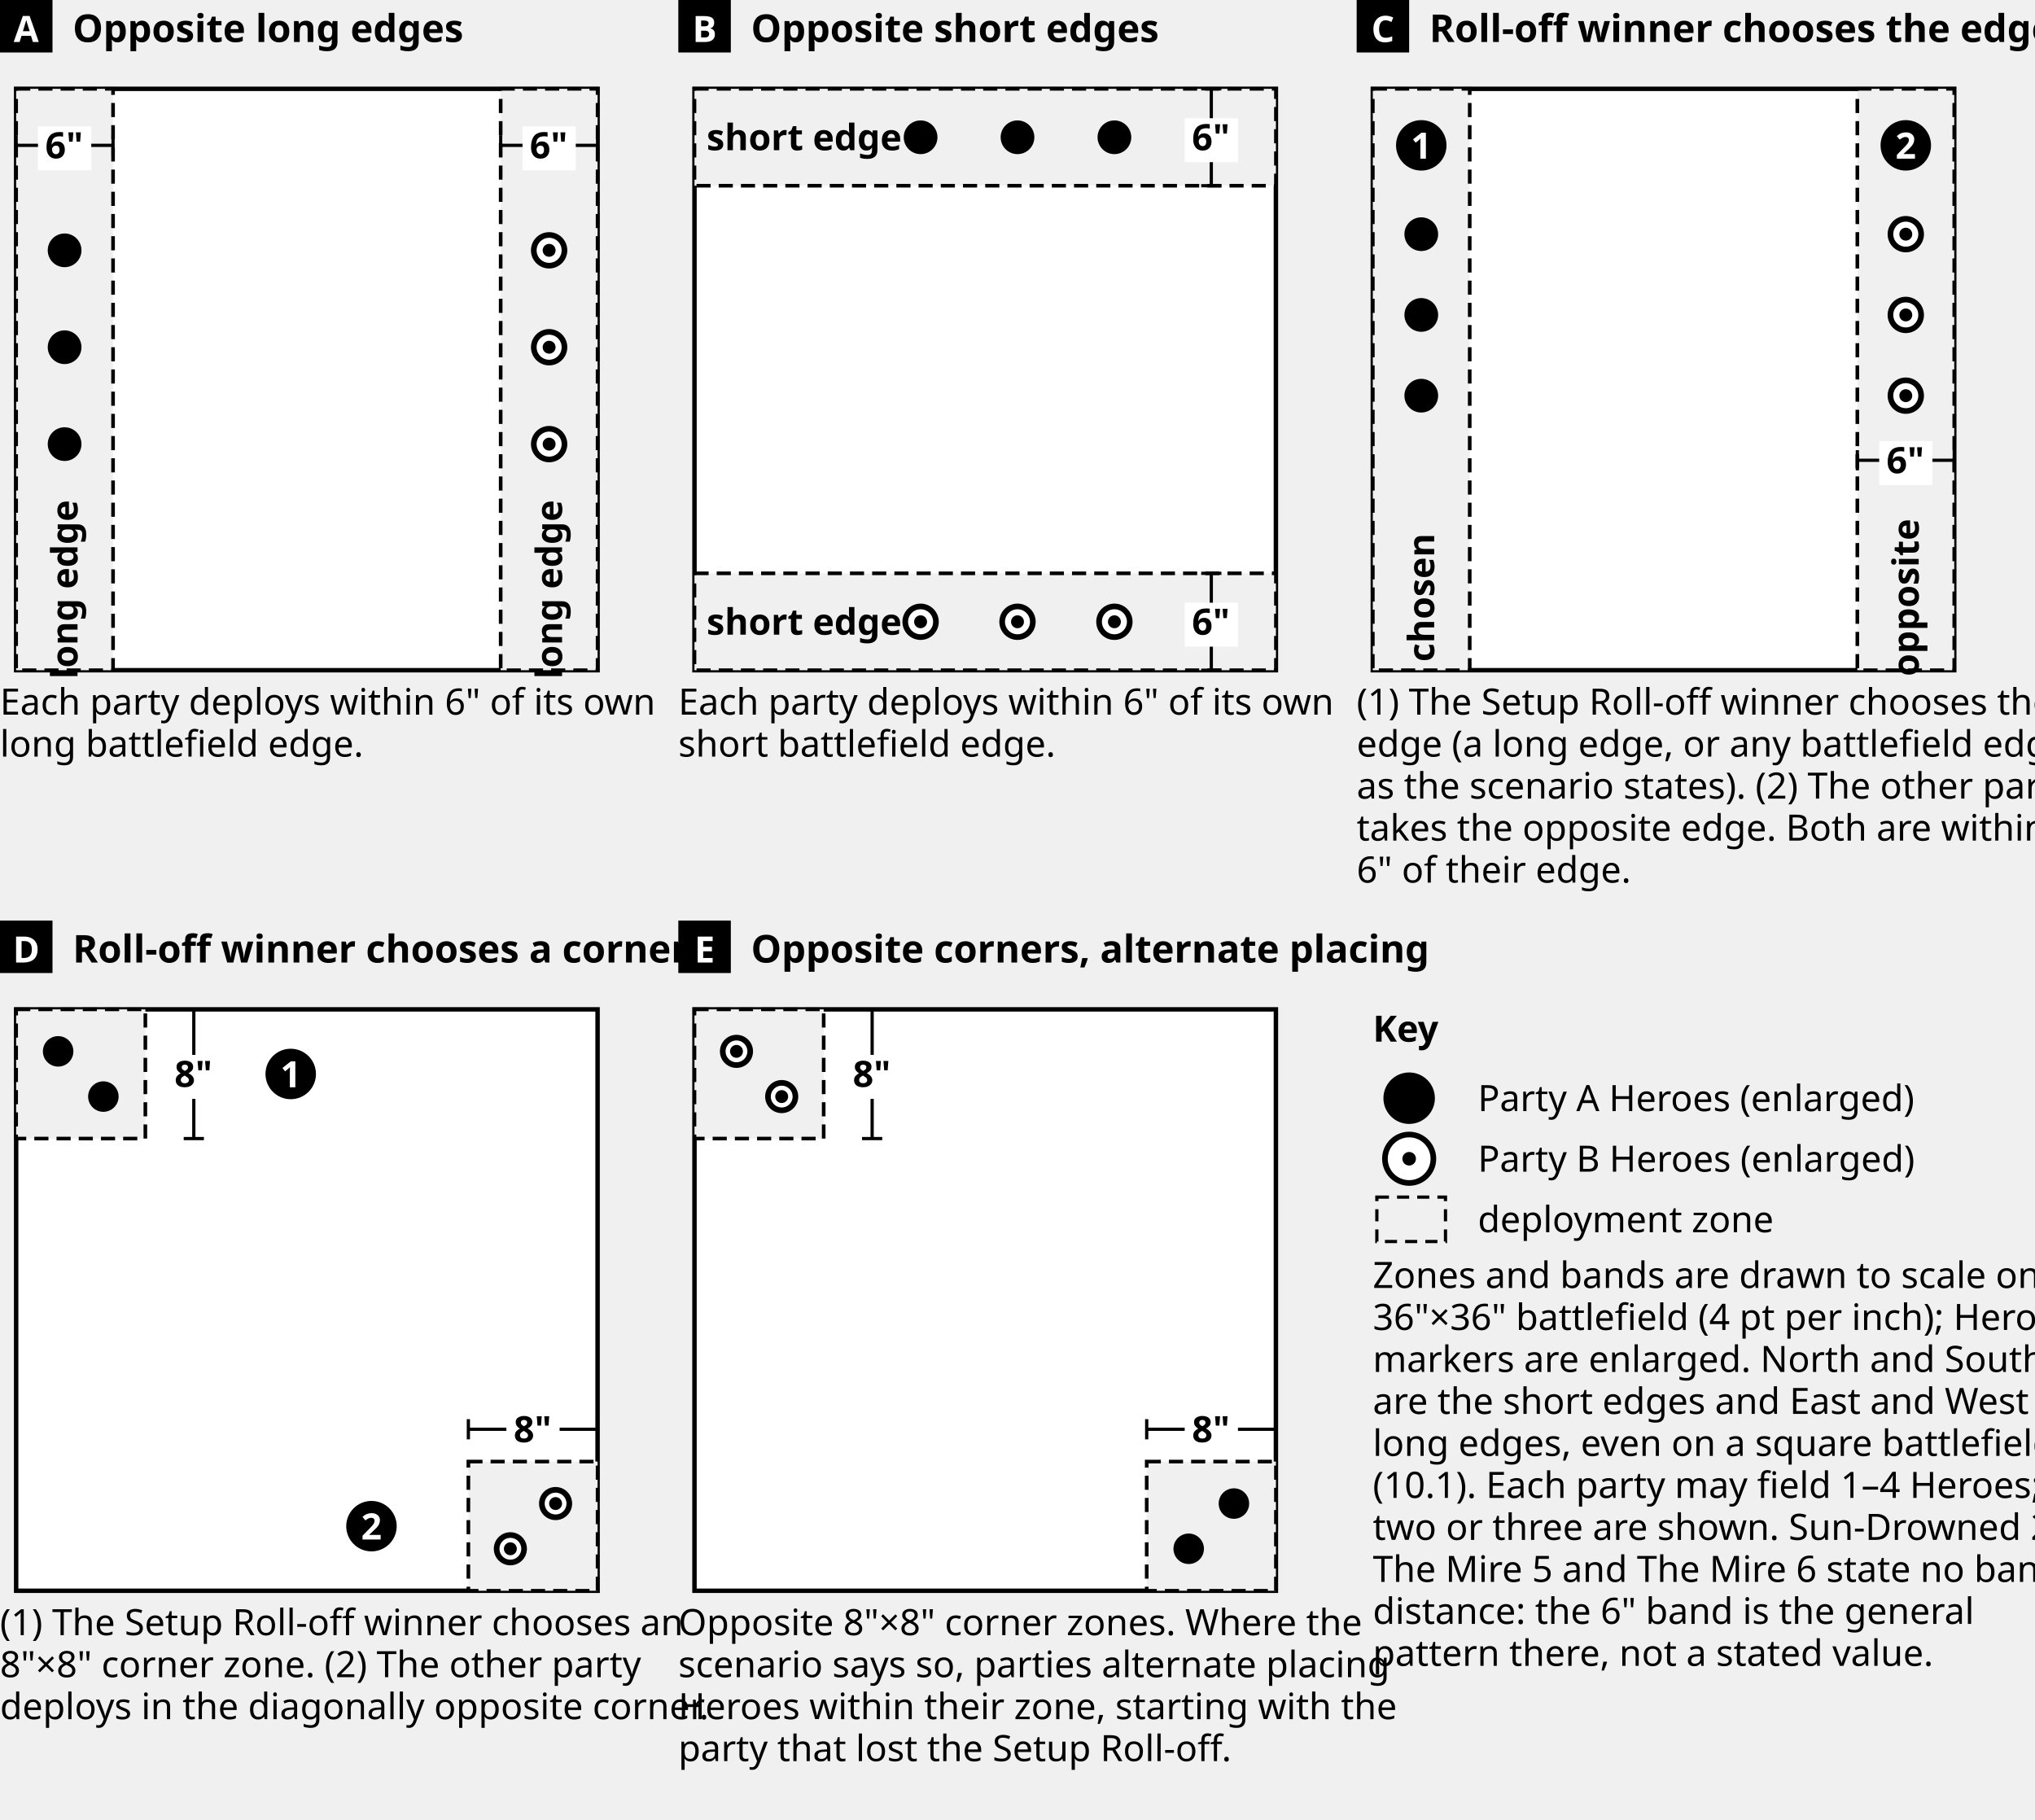
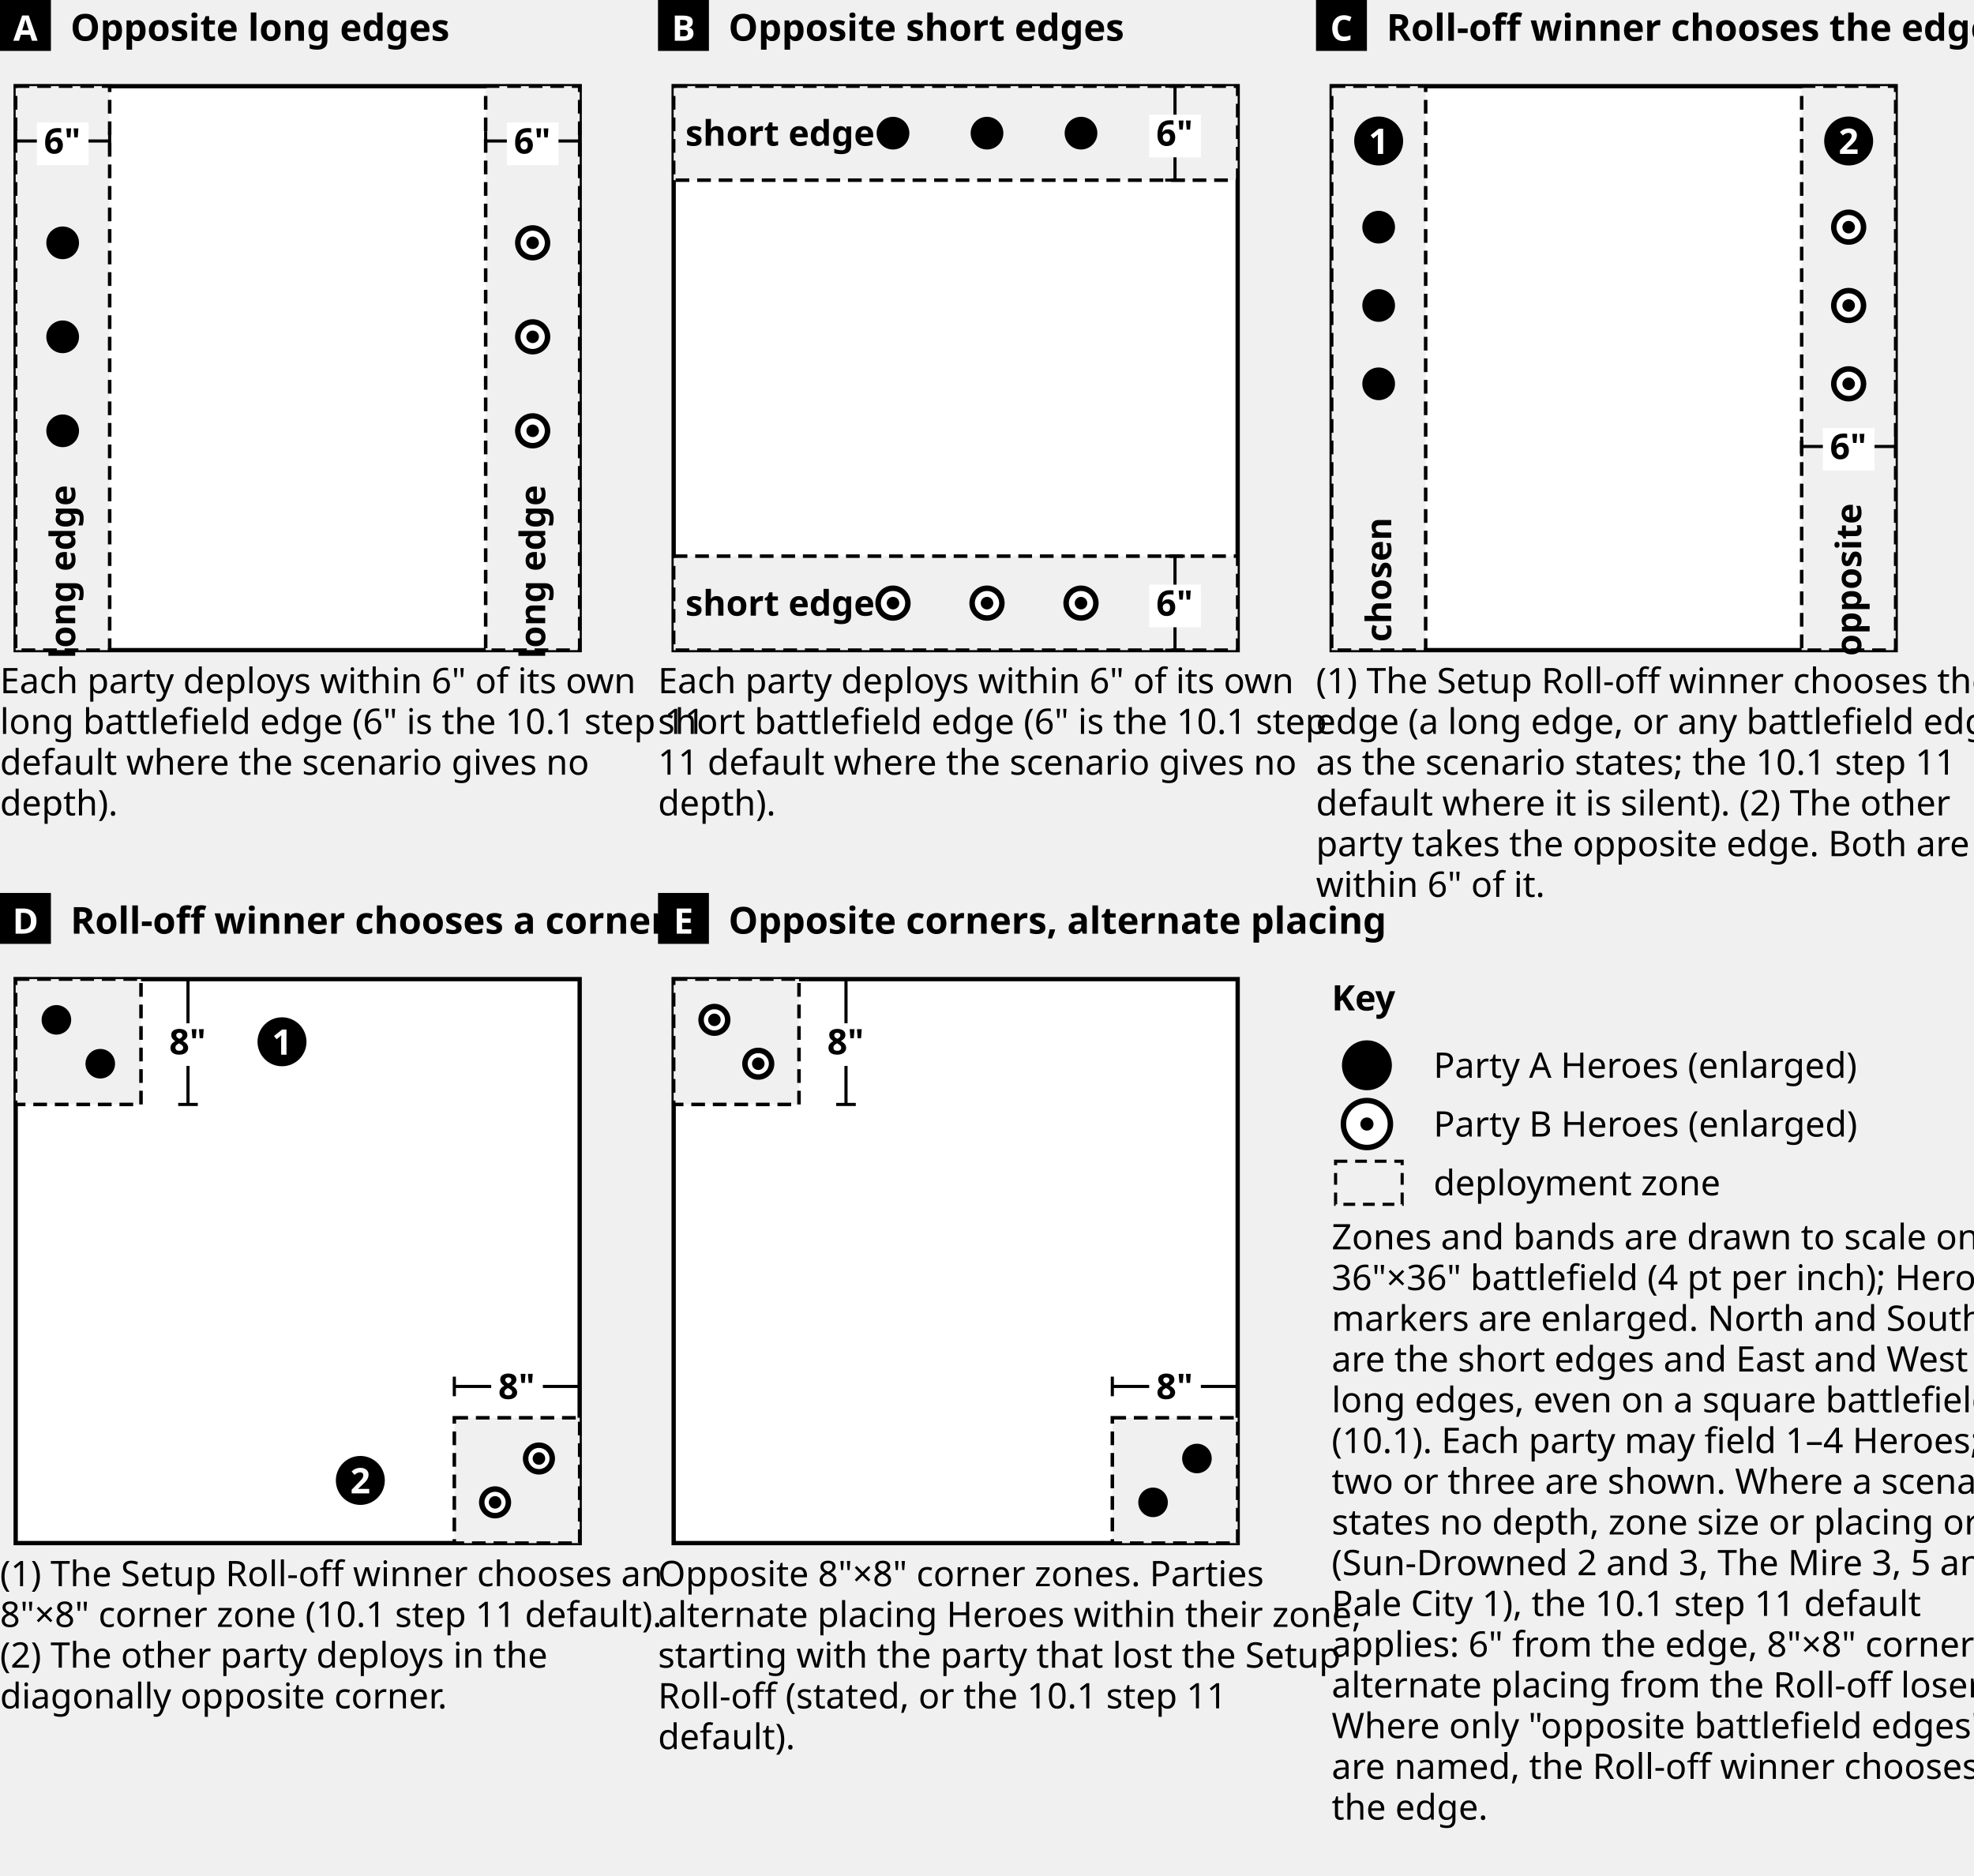
- <svg xmlns="http://www.w3.org/2000/svg" width="504pt" height="450.6pt" viewBox="0 0 504 450.6">
+ <svg xmlns="http://www.w3.org/2000/svg" width="504pt" height="479pt" viewBox="0 0 504 479">
  <defs>
    <pattern id="p-cover" width="5" height="5" patternUnits="userSpaceOnUse" patternTransform="rotate(45)">
      <rect width="5" height="5" fill="#fff" />
      <path d="M0 0.5H5M0.5 0V5" stroke="#444" stroke-width="0.7" fill="none" />
    </pattern>
    <pattern id="p-diff" width="4" height="4" patternUnits="userSpaceOnUse">
      <rect width="4" height="4" fill="#fff" />
      <circle cx="1" cy="1" r="0.75" fill="#222" />
      <circle cx="3" cy="3" r="0.75" fill="#222" />
    </pattern>
    <pattern id="p-imp" width="2.4" height="2.4" patternUnits="userSpaceOnUse" patternTransform="rotate(45)">
      <rect width="2.4" height="2.4" fill="#fff" />
      <path d="M0.4 0V2.4" stroke="#000" stroke-width="0.95" fill="none" />
    </pattern>
    <pattern id="p-mon" width="3.2" height="3.2" patternUnits="userSpaceOnUse" patternTransform="rotate(-45)">
      <rect width="3.2" height="3.2" fill="#fff" />
      <path d="M0.5 0V3.2" stroke="#000" stroke-width="1" fill="none" />
    </pattern>
    <pattern id="p-aoe" width="4" height="4" patternUnits="userSpaceOnUse" patternTransform="rotate(-45)">
      <rect width="4" height="4" fill="#fff" />
      <path d="M0.5 0V4" stroke="#777" stroke-width="1.4" fill="none" />
    </pattern>
  </defs>
  <rect x="0" y="0" width="13" height="13" fill="#000" />
  <text x="6.5" y="10.4" font-weight="700" font-family="'Source Sans 3'" font-size="9" fill="#fff" text-anchor="middle">A</text>
  <text x="18" y="10.4" font-weight="700" font-family="'Source Sans 3'" font-size="9.5" fill="#000">Opposite long edges</text>
  <rect x="4" y="22" width="144" height="144" fill="#fff" stroke="#000" stroke-width="1.1" />
  <rect x="4" y="22" width="24" height="144" fill="#f0f0f0" stroke="#000" stroke-width="0.9" stroke-dasharray="3.5 2" />
  <rect x="124" y="22" width="24" height="144" fill="#f0f0f0" stroke="#000" stroke-width="0.9" stroke-dasharray="3.5 2" />
  <circle cx="16" cy="62" r="3.8" fill="#000" stroke="#000" stroke-width="0.75" />
  <circle cx="16" cy="86" r="3.8" fill="#000" stroke="#000" stroke-width="0.75" />
  <circle cx="16" cy="110" r="3.8" fill="#000" stroke="#000" stroke-width="0.75" />
  <circle cx="136" cy="62" r="3.8" fill="#fff" stroke="#000" stroke-width="1.4" />
  <circle cx="136" cy="62" r="1.6" fill="#000" />
  <circle cx="136" cy="86" r="3.8" fill="#fff" stroke="#000" stroke-width="1.4" />
  <circle cx="136" cy="86" r="1.6" fill="#000" />
  <circle cx="136" cy="110" r="3.8" fill="#fff" stroke="#000" stroke-width="1.4" />
  <circle cx="136" cy="110" r="1.6" fill="#000" />
  <line x1="4" y1="36" x2="28" y2="36" stroke="#000" stroke-width="0.8" stroke-linecap="butt" />
  <line x1="4" y1="33.5" x2="4" y2="38.5" stroke="#000" stroke-width="0.8" stroke-linecap="butt" />
  <line x1="28" y1="33.5" x2="28" y2="38.5" stroke="#000" stroke-width="0.8" stroke-linecap="butt" />
  <rect x="9.41" y="31.28" width="13.19" height="10.89" fill="#fff" />
  <text x="11.21" y="39.2" font-weight="700" font-family="'Source Sans 3'" font-size="9" fill="#000">6"</text>
  <line x1="124" y1="36" x2="148" y2="36" stroke="#000" stroke-width="0.8" stroke-linecap="butt" />
  <line x1="124" y1="33.5" x2="124" y2="38.5" stroke="#000" stroke-width="0.8" stroke-linecap="butt" />
  <line x1="148" y1="33.5" x2="148" y2="38.5" stroke="#000" stroke-width="0.8" stroke-linecap="butt" />
  <rect x="129.41" y="31.28" width="13.19" height="10.89" fill="#fff" />
  <text x="131.21" y="39.2" font-weight="700" font-family="'Source Sans 3'" font-size="9" fill="#000">6"</text>
  <g transform="rotate(-90 19.2 146)">
    <text x="19.2" y="146" font-weight="600" font-family="'Source Sans 3'" font-size="9" fill="#000" text-anchor="middle">long edge</text>
  </g>
  <g transform="rotate(-90 139.2 146)">
    <text x="139.2" y="146" font-weight="600" font-family="'Source Sans 3'" font-size="9" fill="#000" text-anchor="middle">long edge</text>
  </g>
  <text x="0" y="177" font-weight="400" font-family="'Source Sans 3'" font-size="9" fill="#000">Each party deploys within 6" of its own</text>
-   <text x="0" y="187.4" font-weight="400" font-family="'Source Sans 3'" font-size="9" fill="#000">long battlefield edge.</text>
+   <text x="0" y="187.4" font-weight="400" font-family="'Source Sans 3'" font-size="9" fill="#000">long battlefield edge (6" is the 10.1 step 11</text>
+   <text x="0" y="197.8" font-weight="400" font-family="'Source Sans 3'" font-size="9" fill="#000">default where the scenario gives no</text>
+   <text x="0" y="208.2" font-weight="400" font-family="'Source Sans 3'" font-size="9" fill="#000">depth).</text>
  <rect x="168" y="0" width="13" height="13" fill="#000" />
  <text x="174.5" y="10.4" font-weight="700" font-family="'Source Sans 3'" font-size="9" fill="#fff" text-anchor="middle">B</text>
  <text x="186" y="10.4" font-weight="700" font-family="'Source Sans 3'" font-size="9.5" fill="#000">Opposite short edges</text>
  <rect x="172" y="22" width="144" height="144" fill="#fff" stroke="#000" stroke-width="1.1" />
  <rect x="172" y="22" width="144" height="24" fill="#f0f0f0" stroke="#000" stroke-width="0.9" stroke-dasharray="3.5 2" />
  <rect x="172" y="142" width="144" height="24" fill="#f0f0f0" stroke="#000" stroke-width="0.9" stroke-dasharray="3.5 2" />
  <circle cx="228" cy="34" r="3.8" fill="#000" stroke="#000" stroke-width="0.75" />
  <circle cx="252" cy="34" r="3.8" fill="#000" stroke="#000" stroke-width="0.75" />
  <circle cx="276" cy="34" r="3.8" fill="#000" stroke="#000" stroke-width="0.75" />
  <circle cx="228" cy="154" r="3.8" fill="#fff" stroke="#000" stroke-width="1.4" />
  <circle cx="228" cy="154" r="1.6" fill="#000" />
  <circle cx="252" cy="154" r="3.8" fill="#fff" stroke="#000" stroke-width="1.4" />
  <circle cx="252" cy="154" r="1.6" fill="#000" />
  <circle cx="276" cy="154" r="3.8" fill="#fff" stroke="#000" stroke-width="1.4" />
  <circle cx="276" cy="154" r="1.6" fill="#000" />
  <line x1="300" y1="22" x2="300" y2="46" stroke="#000" stroke-width="0.8" stroke-linecap="butt" />
  <line x1="297.5" y1="22" x2="302.5" y2="22" stroke="#000" stroke-width="0.8" stroke-linecap="butt" />
  <line x1="297.5" y1="46" x2="302.5" y2="46" stroke="#000" stroke-width="0.8" stroke-linecap="butt" />
  <rect x="293.41" y="29.28" width="13.19" height="10.89" fill="#fff" />
  <text x="295.21" y="37.2" font-weight="700" font-family="'Source Sans 3'" font-size="9" fill="#000">6"</text>
  <line x1="300" y1="142" x2="300" y2="166" stroke="#000" stroke-width="0.8" stroke-linecap="butt" />
  <line x1="297.5" y1="142" x2="302.5" y2="142" stroke="#000" stroke-width="0.8" stroke-linecap="butt" />
  <line x1="297.5" y1="166" x2="302.5" y2="166" stroke="#000" stroke-width="0.8" stroke-linecap="butt" />
  <rect x="293.41" y="149.28" width="13.19" height="10.89" fill="#fff" />
  <text x="295.21" y="157.2" font-weight="700" font-family="'Source Sans 3'" font-size="9" fill="#000">6"</text>
  <text x="175" y="37.2" font-weight="600" font-family="'Source Sans 3'" font-size="9" fill="#000">short edge</text>
  <text x="175" y="157.2" font-weight="600" font-family="'Source Sans 3'" font-size="9" fill="#000">short edge</text>
  <text x="168" y="177" font-weight="400" font-family="'Source Sans 3'" font-size="9" fill="#000">Each party deploys within 6" of its own</text>
-   <text x="168" y="187.4" font-weight="400" font-family="'Source Sans 3'" font-size="9" fill="#000">short battlefield edge.</text>
+   <text x="168" y="187.4" font-weight="400" font-family="'Source Sans 3'" font-size="9" fill="#000">short battlefield edge (6" is the 10.1 step</text>
+   <text x="168" y="197.8" font-weight="400" font-family="'Source Sans 3'" font-size="9" fill="#000">11 default where the scenario gives no</text>
+   <text x="168" y="208.2" font-weight="400" font-family="'Source Sans 3'" font-size="9" fill="#000">depth).</text>
  <rect x="336" y="0" width="13" height="13" fill="#000" />
  <text x="342.5" y="10.4" font-weight="700" font-family="'Source Sans 3'" font-size="9" fill="#fff" text-anchor="middle">C</text>
  <text x="354" y="10.4" font-weight="700" font-family="'Source Sans 3'" font-size="9.5" fill="#000">Roll-off winner chooses the edge</text>
  <rect x="340" y="22" width="144" height="144" fill="#fff" stroke="#000" stroke-width="1.1" />
  <rect x="340" y="22" width="24" height="144" fill="#f0f0f0" stroke="#000" stroke-width="0.9" stroke-dasharray="3.5 2" />
  <rect x="460" y="22" width="24" height="144" fill="#f0f0f0" stroke="#000" stroke-width="0.9" stroke-dasharray="3.5 2" />
  <circle cx="352" cy="58" r="3.8" fill="#000" stroke="#000" stroke-width="0.75" />
  <circle cx="352" cy="78" r="3.8" fill="#000" stroke="#000" stroke-width="0.75" />
  <circle cx="352" cy="98" r="3.8" fill="#000" stroke="#000" stroke-width="0.75" />
  <circle cx="472" cy="58" r="3.8" fill="#fff" stroke="#000" stroke-width="1.4" />
  <circle cx="472" cy="58" r="1.6" fill="#000" />
  <circle cx="472" cy="78" r="3.8" fill="#fff" stroke="#000" stroke-width="1.4" />
  <circle cx="472" cy="78" r="1.6" fill="#000" />
  <circle cx="472" cy="98" r="3.8" fill="#fff" stroke="#000" stroke-width="1.4" />
  <circle cx="472" cy="98" r="1.6" fill="#000" />
  <circle cx="352" cy="36" r="6" fill="#000" stroke="#000" stroke-width="0.5" />
  <text x="352" y="39.3" font-weight="700" font-family="'Source Sans 3'" font-size="9" fill="#fff" text-anchor="middle">1</text>
  <circle cx="472" cy="36" r="6" fill="#000" stroke="#000" stroke-width="0.5" />
  <text x="472" y="39.3" font-weight="700" font-family="'Source Sans 3'" font-size="9" fill="#fff" text-anchor="middle">2</text>
  <line x1="460" y1="114" x2="484" y2="114" stroke="#000" stroke-width="0.8" stroke-linecap="butt" />
  <line x1="460" y1="111.5" x2="460" y2="116.5" stroke="#000" stroke-width="0.8" stroke-linecap="butt" />
  <line x1="484" y1="111.5" x2="484" y2="116.5" stroke="#000" stroke-width="0.8" stroke-linecap="butt" />
  <rect x="465.41" y="109.28" width="13.19" height="10.89" fill="#fff" />
  <text x="467.21" y="117.2" font-weight="700" font-family="'Source Sans 3'" font-size="9" fill="#000">6"</text>
  <g transform="rotate(-90 355.2 148)">
    <text x="355.2" y="148" font-weight="600" font-family="'Source Sans 3'" font-size="9" fill="#000" text-anchor="middle">chosen</text>
  </g>
  <g transform="rotate(-90 475.2 148)">
    <text x="475.2" y="148" font-weight="600" font-family="'Source Sans 3'" font-size="9" fill="#000" text-anchor="middle">opposite</text>
  </g>
  <text x="336" y="177" font-weight="400" font-family="'Source Sans 3'" font-size="9" fill="#000">(1) The Setup Roll-off winner chooses the</text>
  <text x="336" y="187.4" font-weight="400" font-family="'Source Sans 3'" font-size="9" fill="#000">edge (a long edge, or any battlefield edge,</text>
-   <text x="336" y="197.8" font-weight="400" font-family="'Source Sans 3'" font-size="9" fill="#000">as the scenario states). (2) The other party</text>
-   <text x="336" y="208.2" font-weight="400" font-family="'Source Sans 3'" font-size="9" fill="#000">takes the opposite edge. Both are within</text>
-   <text x="336" y="218.6" font-weight="400" font-family="'Source Sans 3'" font-size="9" fill="#000">6" of their edge.</text>
+   <text x="336" y="197.8" font-weight="400" font-family="'Source Sans 3'" font-size="9" fill="#000">as the scenario states; the 10.1 step 11</text>
+   <text x="336" y="208.2" font-weight="400" font-family="'Source Sans 3'" font-size="9" fill="#000">default where it is silent). (2) The other</text>
+   <text x="336" y="218.6" font-weight="400" font-family="'Source Sans 3'" font-size="9" fill="#000">party takes the opposite edge. Both are</text>
+   <text x="336" y="229" font-weight="400" font-family="'Source Sans 3'" font-size="9" fill="#000">within 6" of it.</text>
  <rect x="0" y="228" width="13" height="13" fill="#000" />
  <text x="6.5" y="238.4" font-weight="700" font-family="'Source Sans 3'" font-size="9" fill="#fff" text-anchor="middle">D</text>
  <text x="18" y="238.4" font-weight="700" font-family="'Source Sans 3'" font-size="9.5" fill="#000">Roll-off winner chooses a corner</text>
  <rect x="4" y="250" width="144" height="144" fill="#fff" stroke="#000" stroke-width="1.1" />
  <rect x="4" y="250" width="32" height="32" fill="#f0f0f0" stroke="#000" stroke-width="0.9" stroke-dasharray="3.5 2" />
  <rect x="116" y="362" width="32" height="32" fill="#f0f0f0" stroke="#000" stroke-width="0.9" stroke-dasharray="3.5 2" />
  <circle cx="14.4" cy="260.4" r="3.4" fill="#000" stroke="#000" stroke-width="0.75" />
  <circle cx="25.6" cy="271.6" r="3.4" fill="#000" stroke="#000" stroke-width="0.75" />
  <circle cx="126.4" cy="383.6" r="3.4" fill="#fff" stroke="#000" stroke-width="1.4" />
  <circle cx="126.4" cy="383.6" r="1.6" fill="#000" />
  <circle cx="137.6" cy="372.4" r="3.4" fill="#fff" stroke="#000" stroke-width="1.4" />
  <circle cx="137.6" cy="372.4" r="1.6" fill="#000" />
  <circle cx="72" cy="266" r="6" fill="#000" stroke="#000" stroke-width="0.5" />
  <text x="72" y="269.3" font-weight="700" font-family="'Source Sans 3'" font-size="9" fill="#fff" text-anchor="middle">1</text>
  <circle cx="92" cy="378" r="6" fill="#000" stroke="#000" stroke-width="0.5" />
  <text x="92" y="381.3" font-weight="700" font-family="'Source Sans 3'" font-size="9" fill="#fff" text-anchor="middle">2</text>
  <line x1="116" y1="354" x2="148" y2="354" stroke="#000" stroke-width="0.8" stroke-linecap="butt" />
  <line x1="116" y1="351.5" x2="116" y2="356.5" stroke="#000" stroke-width="0.8" stroke-linecap="butt" />
  <line x1="148" y1="351.5" x2="148" y2="356.5" stroke="#000" stroke-width="0.8" stroke-linecap="butt" />
  <rect x="125.41" y="349.28" width="13.19" height="10.89" fill="#fff" />
  <text x="127.21" y="357.2" font-weight="700" font-family="'Source Sans 3'" font-size="9" fill="#000">8"</text>
  <line x1="48" y1="250" x2="48" y2="282" stroke="#000" stroke-width="0.8" stroke-linecap="butt" />
  <line x1="45.5" y1="250" x2="50.5" y2="250" stroke="#000" stroke-width="0.8" stroke-linecap="butt" />
  <line x1="45.5" y1="282" x2="50.5" y2="282" stroke="#000" stroke-width="0.8" stroke-linecap="butt" />
  <rect x="41.41" y="261.28" width="13.19" height="10.89" fill="#fff" />
  <text x="43.21" y="269.2" font-weight="700" font-family="'Source Sans 3'" font-size="9" fill="#000">8"</text>
  <text x="0" y="405" font-weight="400" font-family="'Source Sans 3'" font-size="9" fill="#000">(1) The Setup Roll-off winner chooses an</text>
-   <text x="0" y="415.4" font-weight="400" font-family="'Source Sans 3'" font-size="9" fill="#000">8"×8" corner zone. (2) The other party</text>
-   <text x="0" y="425.8" font-weight="400" font-family="'Source Sans 3'" font-size="9" fill="#000">deploys in the diagonally opposite corner.</text>
+   <text x="0" y="415.4" font-weight="400" font-family="'Source Sans 3'" font-size="9" fill="#000">8"×8" corner zone (10.1 step 11 default).</text>
+   <text x="0" y="425.8" font-weight="400" font-family="'Source Sans 3'" font-size="9" fill="#000">(2) The other party deploys in the</text>
+   <text x="0" y="436.2" font-weight="400" font-family="'Source Sans 3'" font-size="9" fill="#000">diagonally opposite corner.</text>
  <rect x="168" y="228" width="13" height="13" fill="#000" />
  <text x="174.5" y="238.4" font-weight="700" font-family="'Source Sans 3'" font-size="9" fill="#fff" text-anchor="middle">E</text>
  <text x="186" y="238.4" font-weight="700" font-family="'Source Sans 3'" font-size="9.5" fill="#000">Opposite corners, alternate placing</text>
  <rect x="172" y="250" width="144" height="144" fill="#fff" stroke="#000" stroke-width="1.1" />
  <rect x="172" y="250" width="32" height="32" fill="#f0f0f0" stroke="#000" stroke-width="0.9" stroke-dasharray="3.5 2" />
  <rect x="284" y="362" width="32" height="32" fill="#f0f0f0" stroke="#000" stroke-width="0.9" stroke-dasharray="3.5 2" />
  <circle cx="182.4" cy="260.4" r="3.4" fill="#fff" stroke="#000" stroke-width="1.4" />
  <circle cx="182.4" cy="260.4" r="1.6" fill="#000" />
  <circle cx="193.6" cy="271.6" r="3.4" fill="#fff" stroke="#000" stroke-width="1.4" />
  <circle cx="193.6" cy="271.6" r="1.6" fill="#000" />
  <circle cx="294.4" cy="383.6" r="3.4" fill="#000" stroke="#000" stroke-width="0.75" />
  <circle cx="305.6" cy="372.4" r="3.4" fill="#000" stroke="#000" stroke-width="0.75" />
  <line x1="284" y1="354" x2="316" y2="354" stroke="#000" stroke-width="0.8" stroke-linecap="butt" />
  <line x1="284" y1="351.5" x2="284" y2="356.5" stroke="#000" stroke-width="0.8" stroke-linecap="butt" />
  <line x1="316" y1="351.5" x2="316" y2="356.5" stroke="#000" stroke-width="0.8" stroke-linecap="butt" />
  <rect x="293.41" y="349.28" width="13.19" height="10.89" fill="#fff" />
  <text x="295.21" y="357.2" font-weight="700" font-family="'Source Sans 3'" font-size="9" fill="#000">8"</text>
  <line x1="216" y1="250" x2="216" y2="282" stroke="#000" stroke-width="0.8" stroke-linecap="butt" />
  <line x1="213.5" y1="250" x2="218.5" y2="250" stroke="#000" stroke-width="0.8" stroke-linecap="butt" />
  <line x1="213.5" y1="282" x2="218.5" y2="282" stroke="#000" stroke-width="0.8" stroke-linecap="butt" />
  <rect x="209.41" y="261.28" width="13.19" height="10.89" fill="#fff" />
  <text x="211.21" y="269.2" font-weight="700" font-family="'Source Sans 3'" font-size="9" fill="#000">8"</text>
-   <text x="168" y="405" font-weight="400" font-family="'Source Sans 3'" font-size="9" fill="#000">Opposite 8"×8" corner zones. Where the</text>
-   <text x="168" y="415.4" font-weight="400" font-family="'Source Sans 3'" font-size="9" fill="#000">scenario says so, parties alternate placing</text>
-   <text x="168" y="425.8" font-weight="400" font-family="'Source Sans 3'" font-size="9" fill="#000">Heroes within their zone, starting with the</text>
-   <text x="168" y="436.2" font-weight="400" font-family="'Source Sans 3'" font-size="9" fill="#000">party that lost the Setup Roll-off.</text>
+   <text x="168" y="405" font-weight="400" font-family="'Source Sans 3'" font-size="9" fill="#000">Opposite 8"×8" corner zones. Parties</text>
+   <text x="168" y="415.4" font-weight="400" font-family="'Source Sans 3'" font-size="9" fill="#000">alternate placing Heroes within their zone,</text>
+   <text x="168" y="425.8" font-weight="400" font-family="'Source Sans 3'" font-size="9" fill="#000">starting with the party that lost the Setup</text>
+   <text x="168" y="436.2" font-weight="400" font-family="'Source Sans 3'" font-size="9" fill="#000">Roll-off (stated, or the 10.1 step 11</text>
+   <text x="168" y="446.6" font-weight="400" font-family="'Source Sans 3'" font-size="9" fill="#000">default).</text>
  <text x="340" y="258" font-weight="700" font-family="'Source Sans 3'" font-size="9" fill="#000">Key</text>
  <circle cx="349" cy="272" r="6" fill="#000" stroke="#000" stroke-width="0.75" />
  <text x="366" y="275.2" font-weight="400" font-family="'Source Sans 3'" font-size="9" fill="#000">Party A Heroes (enlarged)</text>
  <circle cx="349" cy="287" r="6" fill="#fff" stroke="#000" stroke-width="1.4" />
  <circle cx="349" cy="287" r="1.68" fill="#000" />
  <text x="366" y="290.2" font-weight="400" font-family="'Source Sans 3'" font-size="9" fill="#000">Party B Heroes (enlarged)</text>
  <rect x="341" y="296.5" width="17" height="11" fill="#f0f0f0" stroke="#000" stroke-width="0.8" stroke-dasharray="3 2" />
  <text x="366" y="305.2" font-weight="400" font-family="'Source Sans 3'" font-size="9" fill="#000">deployment zone</text>
  <text x="340" y="319" font-weight="400" font-family="'Source Sans 3'" font-size="9" fill="#000">Zones and bands are drawn to scale on a</text>
  <text x="340" y="329.4" font-weight="400" font-family="'Source Sans 3'" font-size="9" fill="#000">36"×36" battlefield (4 pt per inch); Hero</text>
  <text x="340" y="339.8" font-weight="400" font-family="'Source Sans 3'" font-size="9" fill="#000">markers are enlarged. North and South</text>
  <text x="340" y="350.2" font-weight="400" font-family="'Source Sans 3'" font-size="9" fill="#000">are the short edges and East and West the</text>
  <text x="340" y="360.6" font-weight="400" font-family="'Source Sans 3'" font-size="9" fill="#000">long edges, even on a square battlefield</text>
  <text x="340" y="371" font-weight="400" font-family="'Source Sans 3'" font-size="9" fill="#000">(10.1). Each party may field 1–4 Heroes;</text>
-   <text x="340" y="381.4" font-weight="400" font-family="'Source Sans 3'" font-size="9" fill="#000">two or three are shown. Sun-Drowned 2,</text>
-   <text x="340" y="391.8" font-weight="400" font-family="'Source Sans 3'" font-size="9" fill="#000">The Mire 5 and The Mire 6 state no band</text>
-   <text x="340" y="402.2" font-weight="400" font-family="'Source Sans 3'" font-size="9" fill="#000">distance: the 6" band is the general</text>
-   <text x="340" y="412.6" font-weight="400" font-family="'Source Sans 3'" font-size="9" fill="#000">pattern there, not a stated value.</text>
+   <text x="340" y="381.4" font-weight="400" font-family="'Source Sans 3'" font-size="9" fill="#000">two or three are shown. Where a scenario</text>
+   <text x="340" y="391.8" font-weight="400" font-family="'Source Sans 3'" font-size="9" fill="#000">states no depth, zone size or placing order</text>
+   <text x="340" y="402.2" font-weight="400" font-family="'Source Sans 3'" font-size="9" fill="#000">(Sun-Drowned 2 and 3, The Mire 3, 5 and 6,</text>
+   <text x="340" y="412.6" font-weight="400" font-family="'Source Sans 3'" font-size="9" fill="#000">Pale City 1), the 10.1 step 11 default</text>
+   <text x="340" y="423" font-weight="400" font-family="'Source Sans 3'" font-size="9" fill="#000">applies: 6" from the edge, 8"×8" corners,</text>
+   <text x="340" y="433.4" font-weight="400" font-family="'Source Sans 3'" font-size="9" fill="#000">alternate placing from the Roll-off loser.</text>
+   <text x="340" y="443.8" font-weight="400" font-family="'Source Sans 3'" font-size="9" fill="#000">Where only "opposite battlefield edges"</text>
+   <text x="340" y="454.2" font-weight="400" font-family="'Source Sans 3'" font-size="9" fill="#000">are named, the Roll-off winner chooses</text>
+   <text x="340" y="464.6" font-weight="400" font-family="'Source Sans 3'" font-size="9" fill="#000">the edge.</text>
</svg>
